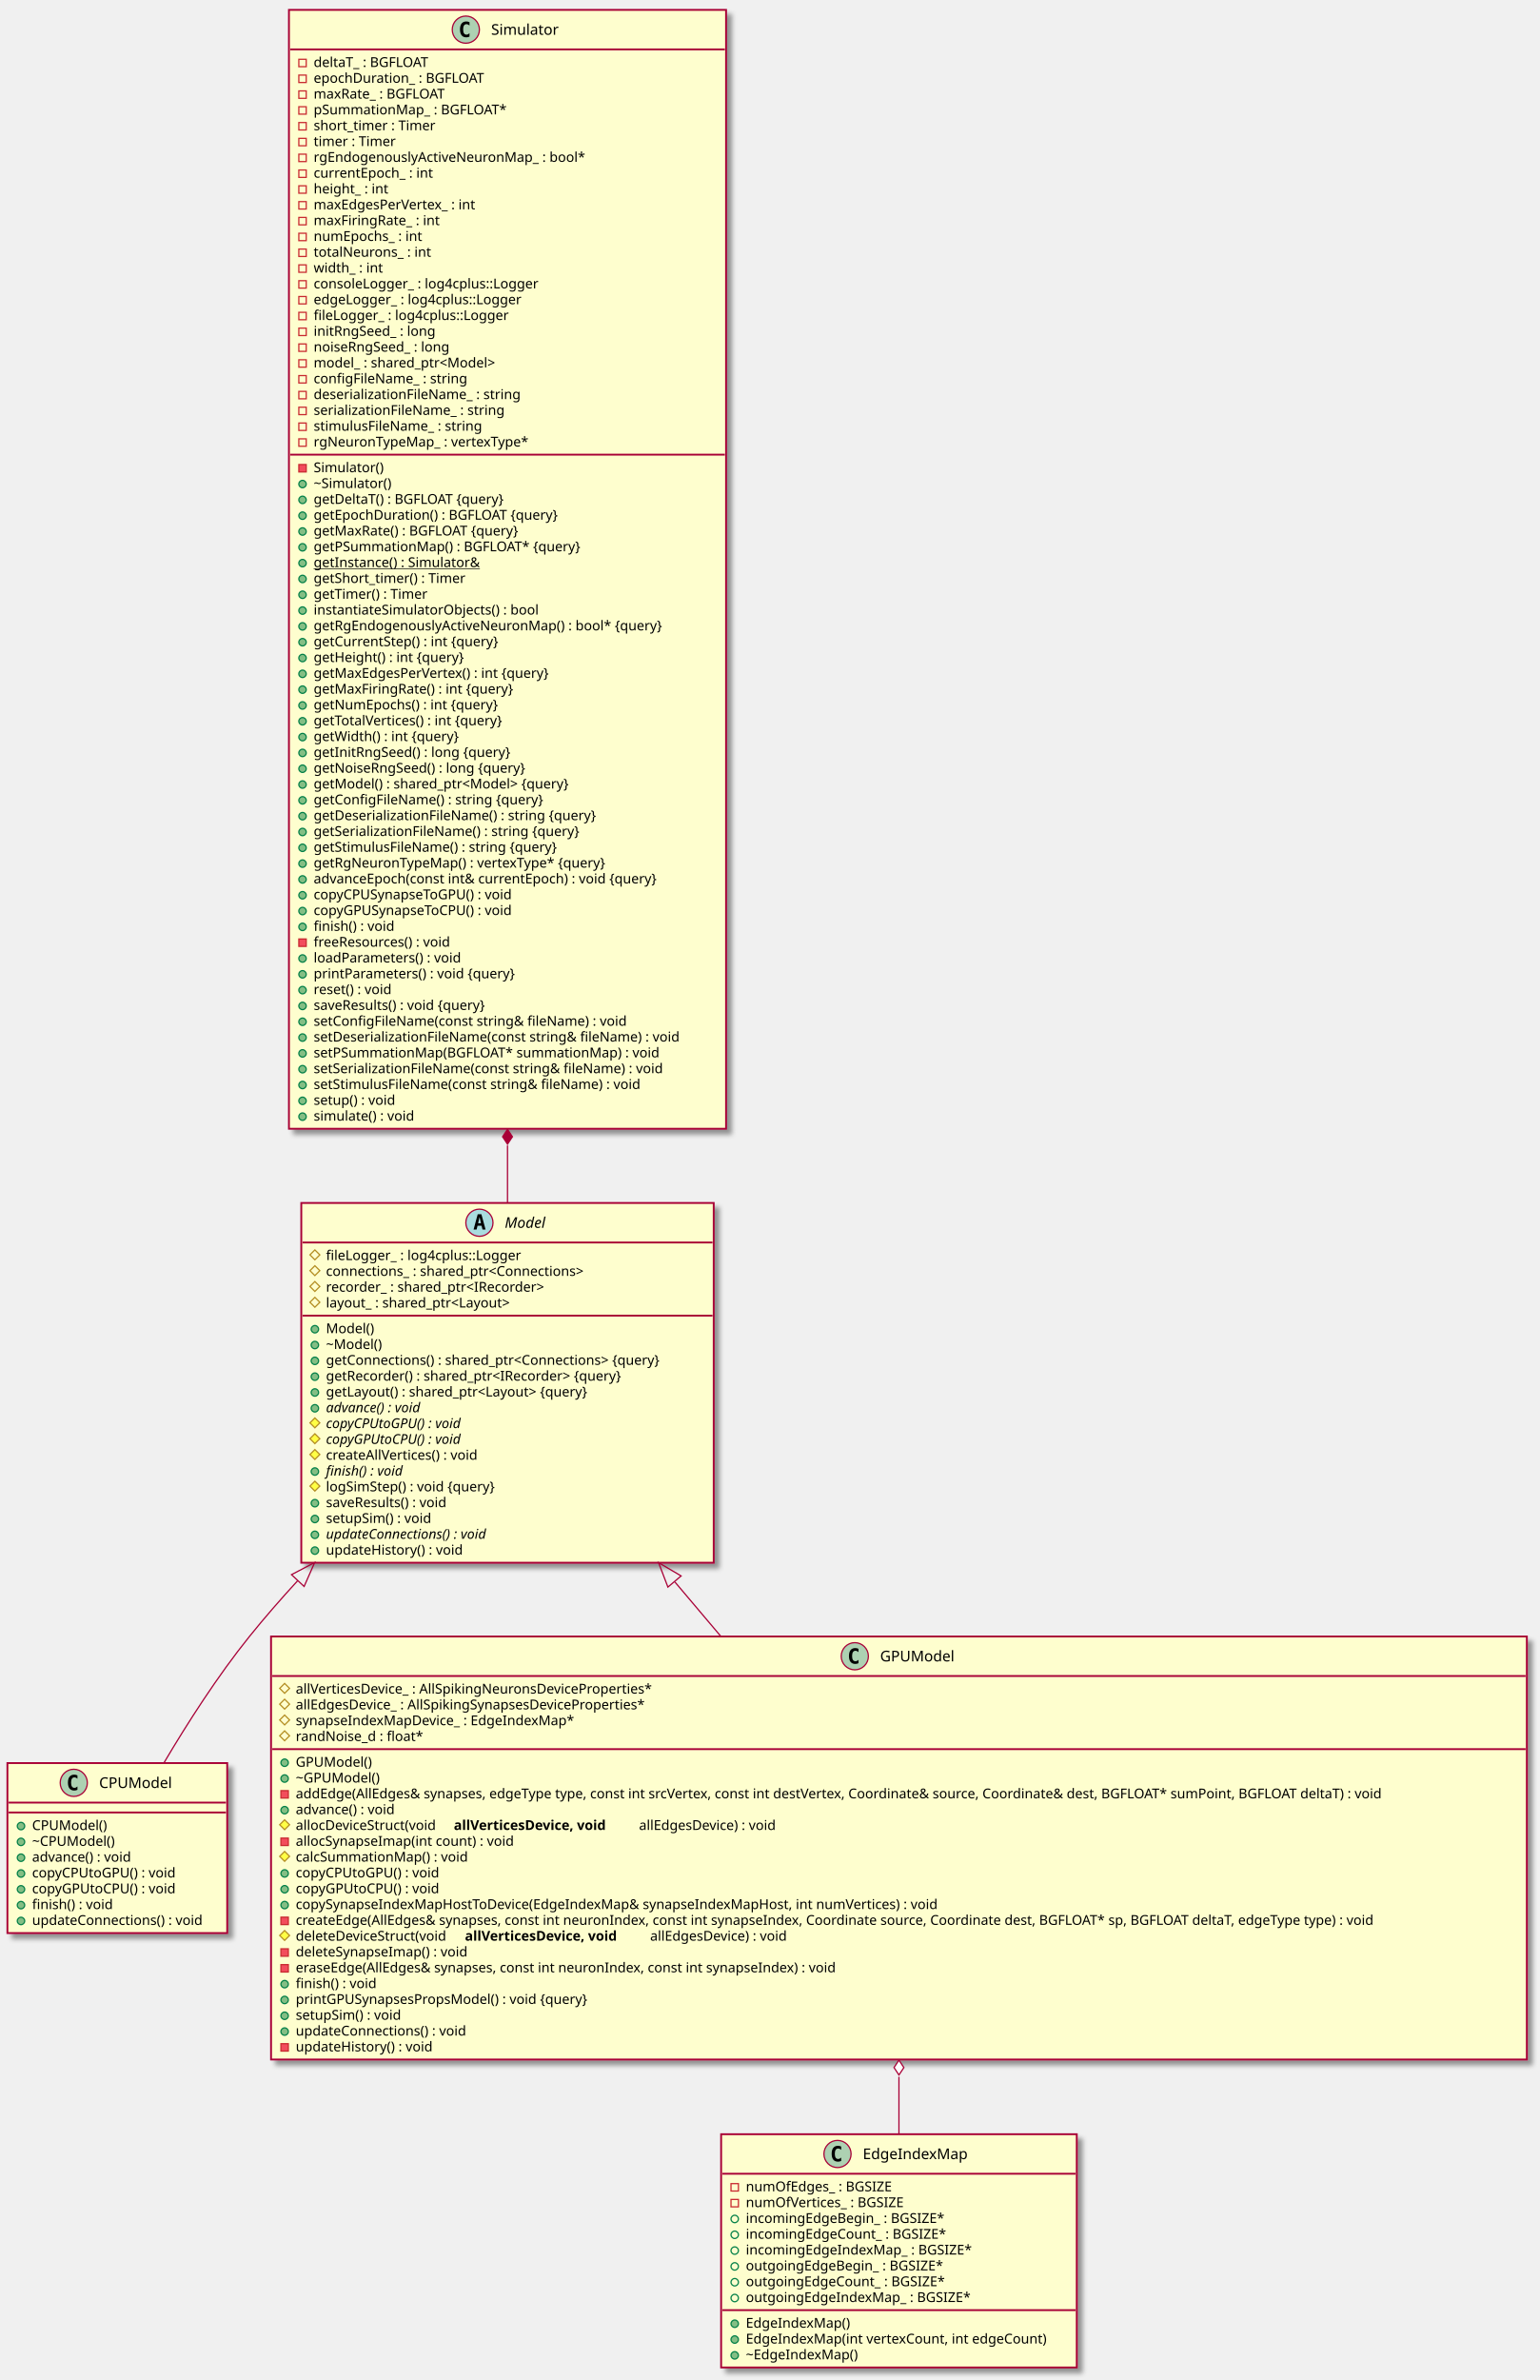
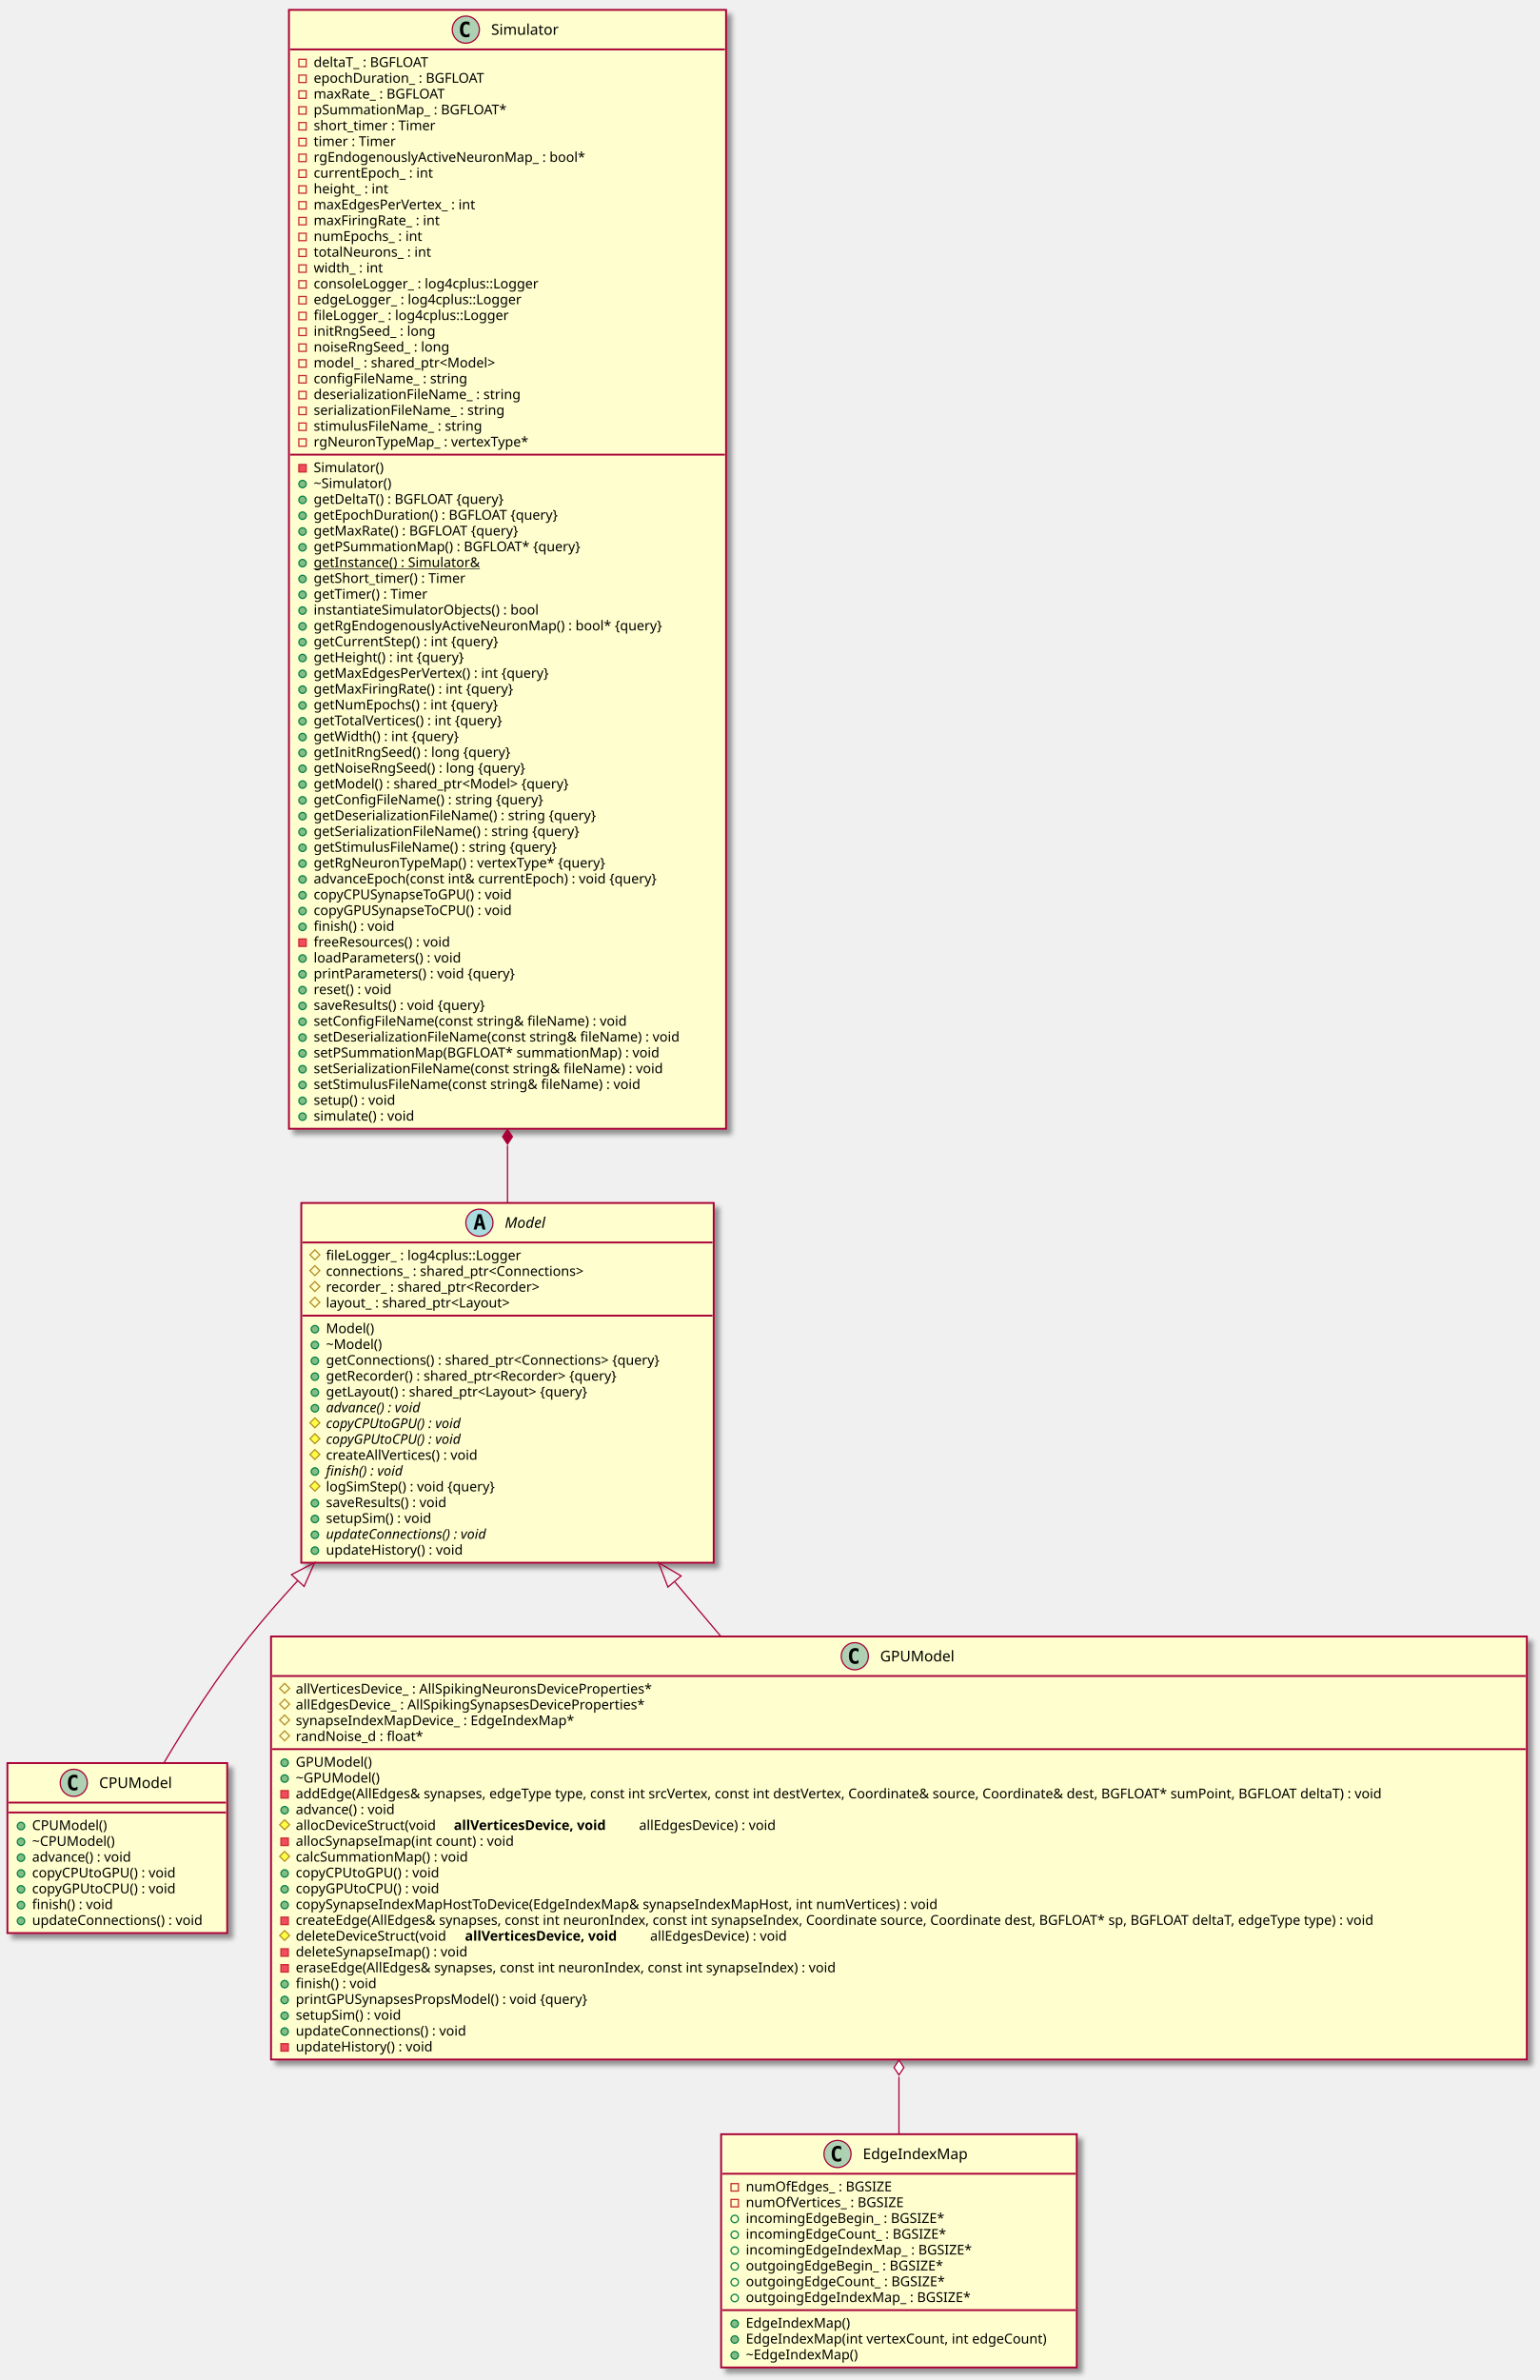
<svg xmlns="http://www.w3.org/2000/svg" contentScriptType="application/ecmascript" contentStyleType="text/css" height="1927px" preserveAspectRatio="none" style="width:1247px;height:1927px;" version="1.1" viewBox="0 0 1247 1927" width="1247px" zoomAndPan="magnify">
  <defs>
-     <filter height="300%" id="fid9ec088dzsh" width="300%" x="-1" y="-1">
+     <filter height="300%" id="f1pfyivcn1y6mh" width="300%" x="-1" y="-1">
      <feGaussianBlur result="blurOut" stdDeviation="2.0" />
      <feColorMatrix in="blurOut" result="blurOut2" type="matrix" values="0 0 0 0 0 0 0 0 0 0 0 0 0 0 0 0 0 0 .4 0" />
      <feOffset dx="4.0" dy="4.0" in="blurOut2" result="blurOut3" />
      <feBlend in="SourceGraphic" in2="blurOut3" mode="normal" />
    </filter>
  </defs>
  <g>
-     <rect fill="#FEFECE" filter="url(#fid9ec088dzsh)" height="137.633" id="CPUModel" style="stroke: #A80036; stroke-width: 1.5;" width="178" x="6" y="1427.5" />
+     <rect fill="#FEFECE" filter="url(#f1pfyivcn1y6mh)" height="137.633" id="CPUModel" style="stroke: #A80036; stroke-width: 1.5;" width="178" x="6" y="1427.5" />
    <ellipse cx="59.75" cy="1443.5" fill="#ADD1B2" rx="11" ry="11" style="stroke: #A80036; stroke-width: 1.0;" />
    <path d="M62.719,1449.141 Q62.141,1449.438 61.5,1449.578 Q60.859,1449.734 60.156,1449.734 Q57.656,1449.734 56.328,1448.094 Q55.016,1446.438 55.016,1443.312 Q55.016,1440.188 56.328,1438.531 Q57.656,1436.875 60.156,1436.875 Q60.859,1436.875 61.5,1437.031 Q62.156,1437.188 62.719,1437.484 L62.719,1440.203 Q62.094,1439.625 61.5,1439.359 Q60.906,1439.078 60.281,1439.078 Q58.938,1439.078 58.25,1440.156 Q57.562,1441.219 57.562,1443.312 Q57.562,1445.406 58.25,1446.484 Q58.938,1447.547 60.281,1447.547 Q60.906,1447.547 61.5,1447.281 Q62.094,1447 62.719,1446.422 L62.719,1449.141 Z " />
    <text fill="#000000" font-family="sans-serif" font-size="12" lengthAdjust="spacingAndGlyphs" textLength="62" x="80.25" y="1447.654">CPUModel</text>
    <line style="stroke: #A80036; stroke-width: 1.5;" x1="7" x2="183" y1="1459.5" y2="1459.5" />
    <line style="stroke: #A80036; stroke-width: 1.5;" x1="7" x2="183" y1="1467.5" y2="1467.5" />
    <ellipse cx="17" cy="1478.5" fill="#84BE84" rx="3" ry="3" style="stroke: #038048; stroke-width: 1.0;" />
    <text fill="#000000" font-family="sans-serif" font-size="11" lengthAdjust="spacingAndGlyphs" textLength="64" x="26" y="1481.71">CPUModel()</text>
    <ellipse cx="17" cy="1491.305" fill="#84BE84" rx="3" ry="3" style="stroke: #038048; stroke-width: 1.0;" />
    <text fill="#000000" font-family="sans-serif" font-size="11" lengthAdjust="spacingAndGlyphs" textLength="73" x="26" y="1494.515">~CPUModel()</text>
    <ellipse cx="17" cy="1504.109" fill="#84BE84" rx="3" ry="3" style="stroke: #038048; stroke-width: 1.0;" />
    <text fill="#000000" font-family="sans-serif" font-size="11" lengthAdjust="spacingAndGlyphs" textLength="90" x="26" y="1507.32">advance() : void</text>
    <ellipse cx="17" cy="1516.914" fill="#84BE84" rx="3" ry="3" style="stroke: #038048; stroke-width: 1.0;" />
    <text fill="#000000" font-family="sans-serif" font-size="11" lengthAdjust="spacingAndGlyphs" textLength="127" x="26" y="1520.124">copyCPUtoGPU() : void</text>
    <ellipse cx="17" cy="1529.719" fill="#84BE84" rx="3" ry="3" style="stroke: #038048; stroke-width: 1.0;" />
    <text fill="#000000" font-family="sans-serif" font-size="11" lengthAdjust="spacingAndGlyphs" textLength="127" x="26" y="1532.929">copyGPUtoCPU() : void</text>
    <ellipse cx="17" cy="1542.523" fill="#84BE84" rx="3" ry="3" style="stroke: #038048; stroke-width: 1.0;" />
    <text fill="#000000" font-family="sans-serif" font-size="11" lengthAdjust="spacingAndGlyphs" textLength="74" x="26" y="1545.734">finish() : void</text>
    <ellipse cx="17" cy="1555.328" fill="#84BE84" rx="3" ry="3" style="stroke: #038048; stroke-width: 1.0;" />
    <text fill="#000000" font-family="sans-serif" font-size="11" lengthAdjust="spacingAndGlyphs" textLength="152" x="26" y="1558.539">updateConnections() : void</text>
-     <rect fill="#FEFECE" filter="url(#fid9ec088dzsh)" height="342.508" id="GPUModel" style="stroke: #A80036; stroke-width: 1.5;" width="1017" x="219.5" y="1325" />
+     <rect fill="#FEFECE" filter="url(#f1pfyivcn1y6mh)" height="342.508" id="GPUModel" style="stroke: #A80036; stroke-width: 1.5;" width="1017" x="219.5" y="1325" />
    <ellipse cx="692.25" cy="1341" fill="#ADD1B2" rx="11" ry="11" style="stroke: #A80036; stroke-width: 1.0;" />
    <path d="M695.219,1346.641 Q694.641,1346.938 694,1347.078 Q693.359,1347.234 692.656,1347.234 Q690.156,1347.234 688.828,1345.594 Q687.516,1343.938 687.516,1340.812 Q687.516,1337.688 688.828,1336.031 Q690.156,1334.375 692.656,1334.375 Q693.359,1334.375 694,1334.531 Q694.656,1334.688 695.219,1334.984 L695.219,1337.703 Q694.594,1337.125 694,1336.859 Q693.406,1336.578 692.781,1336.578 Q691.438,1336.578 690.75,1337.656 Q690.062,1338.719 690.062,1340.812 Q690.062,1342.906 690.75,1343.984 Q691.438,1345.047 692.781,1345.047 Q693.406,1345.047 694,1344.781 Q694.594,1344.5 695.219,1343.922 L695.219,1346.641 Z " />
    <text fill="#000000" font-family="sans-serif" font-size="12" lengthAdjust="spacingAndGlyphs" textLength="63" x="712.75" y="1345.154">GPUModel</text>
    <line style="stroke: #A80036; stroke-width: 1.5;" x1="220.5" x2="1235.5" y1="1357" y2="1357" />
    <polygon fill="none" points="230.5,1363,234.5,1367,230.5,1371,226.5,1367" style="stroke: #B38D22; stroke-width: 1.0;" />
    <text fill="#000000" font-family="sans-serif" font-size="11" lengthAdjust="spacingAndGlyphs" textLength="318" x="239.5" y="1371.21">allVerticesDevice_ : AllSpikingNeuronsDeviceProperties*</text>
    <polygon fill="none" points="230.5,1375.805,234.5,1379.805,230.5,1383.805,226.5,1379.805" style="stroke: #B38D22; stroke-width: 1.0;" />
    <text fill="#000000" font-family="sans-serif" font-size="11" lengthAdjust="spacingAndGlyphs" textLength="315" x="239.5" y="1384.015">allEdgesDevice_ : AllSpikingSynapsesDeviceProperties*</text>
    <polygon fill="none" points="230.5,1388.609,234.5,1392.609,230.5,1396.609,226.5,1392.609" style="stroke: #B38D22; stroke-width: 1.0;" />
    <text fill="#000000" font-family="sans-serif" font-size="11" lengthAdjust="spacingAndGlyphs" textLength="243" x="239.5" y="1396.82">synapseIndexMapDevice_ : EdgeIndexMap*</text>
    <polygon fill="none" points="230.5,1401.414,234.5,1405.414,230.5,1409.414,226.5,1405.414" style="stroke: #B38D22; stroke-width: 1.0;" />
    <text fill="#000000" font-family="sans-serif" font-size="11" lengthAdjust="spacingAndGlyphs" textLength="114" x="239.5" y="1409.624">randNoise_d : float*</text>
    <line style="stroke: #A80036; stroke-width: 1.5;" x1="220.5" x2="1235.5" y1="1416.219" y2="1416.219" />
    <ellipse cx="230.5" cy="1427.219" fill="#84BE84" rx="3" ry="3" style="stroke: #038048; stroke-width: 1.0;" />
    <text fill="#000000" font-family="sans-serif" font-size="11" lengthAdjust="spacingAndGlyphs" textLength="65" x="239.5" y="1430.429">GPUModel()</text>
    <ellipse cx="230.5" cy="1440.023" fill="#84BE84" rx="3" ry="3" style="stroke: #038048; stroke-width: 1.0;" />
    <text fill="#000000" font-family="sans-serif" font-size="11" lengthAdjust="spacingAndGlyphs" textLength="74" x="239.5" y="1443.234">~GPUModel()</text>
    <rect fill="#F24D5C" height="6" style="stroke: #C82930; stroke-width: 1.0;" width="6" x="227.5" y="1449.828" />
    <text fill="#000000" font-family="sans-serif" font-size="11" lengthAdjust="spacingAndGlyphs" textLength="991" x="239.5" y="1456.039">addEdge(AllEdges&amp; synapses, edgeType type, const int srcVertex, const int destVertex, Coordinate&amp; source, Coordinate&amp; dest, BGFLOAT* sumPoint, BGFLOAT deltaT) : void</text>
    <ellipse cx="230.5" cy="1465.633" fill="#84BE84" rx="3" ry="3" style="stroke: #038048; stroke-width: 1.0;" />
    <text fill="#000000" font-family="sans-serif" font-size="11" lengthAdjust="spacingAndGlyphs" textLength="90" x="239.5" y="1468.843">advance() : void</text>
    <polygon fill="#FFFF44" points="230.5,1473.438,234.5,1477.438,230.5,1481.438,226.5,1477.438" style="stroke: #B38D22; stroke-width: 1.0;" />
    <text fill="#000000" font-family="sans-serif" font-size="11" lengthAdjust="spacingAndGlyphs" textLength="124" x="239.5" y="1481.648">allocDeviceStruct(void</text>
    <text fill="#000000" font-family="sans-serif" font-size="11" font-weight="bold" lengthAdjust="spacingAndGlyphs" textLength="146" x="367.5" y="1481.648">allVerticesDevice, void</text>
    <text fill="#000000" font-family="sans-serif" font-size="11" lengthAdjust="spacingAndGlyphs" textLength="124" x="517.5" y="1481.648">allEdgesDevice) : void</text>
    <rect fill="#F24D5C" height="6" style="stroke: #C82930; stroke-width: 1.0;" width="6" x="227.5" y="1488.242" />
    <text fill="#000000" font-family="sans-serif" font-size="11" lengthAdjust="spacingAndGlyphs" textLength="195" x="239.5" y="1494.453">allocSynapseImap(int count) : void</text>
    <polygon fill="#FFFF44" points="230.5,1499.047,234.5,1503.047,230.5,1507.047,226.5,1503.047" style="stroke: #B38D22; stroke-width: 1.0;" />
    <text fill="#000000" font-family="sans-serif" font-size="11" lengthAdjust="spacingAndGlyphs" textLength="153" x="239.5" y="1507.257">calcSummationMap() : void</text>
    <ellipse cx="230.5" cy="1516.852" fill="#84BE84" rx="3" ry="3" style="stroke: #038048; stroke-width: 1.0;" />
    <text fill="#000000" font-family="sans-serif" font-size="11" lengthAdjust="spacingAndGlyphs" textLength="127" x="239.5" y="1520.062">copyCPUtoGPU() : void</text>
    <ellipse cx="230.5" cy="1529.656" fill="#84BE84" rx="3" ry="3" style="stroke: #038048; stroke-width: 1.0;" />
    <text fill="#000000" font-family="sans-serif" font-size="11" lengthAdjust="spacingAndGlyphs" textLength="127" x="239.5" y="1532.867">copyGPUtoCPU() : void</text>
    <ellipse cx="230.5" cy="1542.461" fill="#84BE84" rx="3" ry="3" style="stroke: #038048; stroke-width: 1.0;" />
    <text fill="#000000" font-family="sans-serif" font-size="11" lengthAdjust="spacingAndGlyphs" textLength="567" x="239.5" y="1545.671">copySynapseIndexMapHostToDevice(EdgeIndexMap&amp; synapseIndexMapHost, int numVertices) : void</text>
    <rect fill="#F24D5C" height="6" style="stroke: #C82930; stroke-width: 1.0;" width="6" x="227.5" y="1552.266" />
    <text fill="#000000" font-family="sans-serif" font-size="11" lengthAdjust="spacingAndGlyphs" textLength="980" x="239.5" y="1558.476">createEdge(AllEdges&amp; synapses, const int neuronIndex, const int synapseIndex, Coordinate source, Coordinate dest, BGFLOAT* sp, BGFLOAT deltaT, edgeType type) : void</text>
    <polygon fill="#FFFF44" points="230.5,1563.07,234.5,1567.07,230.5,1571.07,226.5,1567.07" style="stroke: #B38D22; stroke-width: 1.0;" />
    <text fill="#000000" font-family="sans-serif" font-size="11" lengthAdjust="spacingAndGlyphs" textLength="133" x="239.5" y="1571.281">deleteDeviceStruct(void</text>
    <text fill="#000000" font-family="sans-serif" font-size="11" font-weight="bold" lengthAdjust="spacingAndGlyphs" textLength="146" x="376.5" y="1571.281">allVerticesDevice, void</text>
    <text fill="#000000" font-family="sans-serif" font-size="11" lengthAdjust="spacingAndGlyphs" textLength="124" x="526.5" y="1571.281">allEdgesDevice) : void</text>
    <rect fill="#F24D5C" height="6" style="stroke: #C82930; stroke-width: 1.0;" width="6" x="227.5" y="1577.875" />
    <text fill="#000000" font-family="sans-serif" font-size="11" lengthAdjust="spacingAndGlyphs" textLength="155" x="239.5" y="1584.085">deleteSynapseImap() : void</text>
    <rect fill="#F24D5C" height="6" style="stroke: #C82930; stroke-width: 1.0;" width="6" x="227.5" y="1590.68" />
    <text fill="#000000" font-family="sans-serif" font-size="11" lengthAdjust="spacingAndGlyphs" textLength="491" x="239.5" y="1596.89">eraseEdge(AllEdges&amp; synapses, const int neuronIndex, const int synapseIndex) : void</text>
    <ellipse cx="230.5" cy="1606.484" fill="#84BE84" rx="3" ry="3" style="stroke: #038048; stroke-width: 1.0;" />
    <text fill="#000000" font-family="sans-serif" font-size="11" lengthAdjust="spacingAndGlyphs" textLength="74" x="239.5" y="1609.695">finish() : void</text>
    <ellipse cx="230.5" cy="1619.289" fill="#84BE84" rx="3" ry="3" style="stroke: #038048; stroke-width: 1.0;" />
    <text fill="#000000" font-family="sans-serif" font-size="11" lengthAdjust="spacingAndGlyphs" textLength="265" x="239.5" y="1622.499">printGPUSynapsesPropsModel() : void {query}</text>
    <ellipse cx="230.5" cy="1632.094" fill="#84BE84" rx="3" ry="3" style="stroke: #038048; stroke-width: 1.0;" />
    <text fill="#000000" font-family="sans-serif" font-size="11" lengthAdjust="spacingAndGlyphs" textLength="97" x="239.5" y="1635.304">setupSim() : void</text>
    <ellipse cx="230.5" cy="1644.898" fill="#84BE84" rx="3" ry="3" style="stroke: #038048; stroke-width: 1.0;" />
    <text fill="#000000" font-family="sans-serif" font-size="11" lengthAdjust="spacingAndGlyphs" textLength="152" x="239.5" y="1648.109">updateConnections() : void</text>
    <rect fill="#F24D5C" height="6" style="stroke: #C82930; stroke-width: 1.0;" width="6" x="227.5" y="1654.703" />
    <text fill="#000000" font-family="sans-serif" font-size="11" lengthAdjust="spacingAndGlyphs" textLength="122" x="239.5" y="1660.914">updateHistory() : void</text>
-     <rect fill="#FEFECE" filter="url(#fid9ec088dzsh)" height="291.289" id="Model" style="stroke: #A80036; stroke-width: 1.5;" width="334" x="244" y="974" />
+     <rect fill="#FEFECE" filter="url(#f1pfyivcn1y6mh)" height="291.289" id="Model" style="stroke: #A80036; stroke-width: 1.5;" width="334" x="244" y="974" />
    <ellipse cx="388.25" cy="990" fill="#A9DCDF" rx="11" ry="11" style="stroke: #A80036; stroke-width: 1.0;" />
    <path d="M388.359,985.344 L387.203,990.422 L389.531,990.422 L388.359,985.344 Z M386.875,983.109 L389.859,983.109 L393.219,995.5 L390.766,995.5 L390,992.438 L386.719,992.438 L385.969,995.5 L383.531,995.5 L386.875,983.109 Z " />
    <text fill="#000000" font-family="sans-serif" font-size="12" font-style="italic" lengthAdjust="spacingAndGlyphs" textLength="37" x="408.75" y="994.154">Model</text>
    <line style="stroke: #A80036; stroke-width: 1.5;" x1="245" x2="577" y1="1006" y2="1006" />
    <polygon fill="none" points="255,1012,259,1016,255,1020,251,1016" style="stroke: #B38D22; stroke-width: 1.0;" />
    <text fill="#000000" font-family="sans-serif" font-size="11" lengthAdjust="spacingAndGlyphs" textLength="175" x="264" y="1020.21">fileLogger_ : log4cplus::Logger</text>
    <polygon fill="none" points="255,1024.805,259,1028.805,255,1032.805,251,1028.805" style="stroke: #B38D22; stroke-width: 1.0;" />
    <text fill="#000000" font-family="sans-serif" font-size="11" lengthAdjust="spacingAndGlyphs" textLength="236" x="264" y="1033.015">connections_ : shared_ptr&lt;Connections&gt;</text>
    <polygon fill="none" points="255,1037.609,259,1041.609,255,1045.609,251,1041.609" style="stroke: #B38D22; stroke-width: 1.0;" />
-     <text fill="#000000" font-family="sans-serif" font-size="11" lengthAdjust="spacingAndGlyphs" textLength="201" x="264" y="1045.82">recorder_ : shared_ptr&lt;IRecorder&gt;</text>
+     <text fill="#000000" font-family="sans-serif" font-size="11" lengthAdjust="spacingAndGlyphs" textLength="198" x="264" y="1045.82">recorder_ : shared_ptr&lt;Recorder&gt;</text>
    <polygon fill="none" points="255,1050.414,259,1054.414,255,1058.414,251,1054.414" style="stroke: #B38D22; stroke-width: 1.0;" />
    <text fill="#000000" font-family="sans-serif" font-size="11" lengthAdjust="spacingAndGlyphs" textLength="169" x="264" y="1058.624">layout_ : shared_ptr&lt;Layout&gt;</text>
    <line style="stroke: #A80036; stroke-width: 1.5;" x1="245" x2="577" y1="1065.219" y2="1065.219" />
    <ellipse cx="255" cy="1076.219" fill="#84BE84" rx="3" ry="3" style="stroke: #038048; stroke-width: 1.0;" />
    <text fill="#000000" font-family="sans-serif" font-size="11" lengthAdjust="spacingAndGlyphs" textLength="41" x="264" y="1079.429">Model()</text>
    <ellipse cx="255" cy="1089.023" fill="#84BE84" rx="3" ry="3" style="stroke: #038048; stroke-width: 1.0;" />
    <text fill="#000000" font-family="sans-serif" font-size="11" lengthAdjust="spacingAndGlyphs" textLength="50" x="264" y="1092.234">~Model()</text>
    <ellipse cx="255" cy="1101.828" fill="#84BE84" rx="3" ry="3" style="stroke: #038048; stroke-width: 1.0;" />
    <text fill="#000000" font-family="sans-serif" font-size="11" lengthAdjust="spacingAndGlyphs" textLength="308" x="264" y="1105.039">getConnections() : shared_ptr&lt;Connections&gt; {query}</text>
    <ellipse cx="255" cy="1114.633" fill="#84BE84" rx="3" ry="3" style="stroke: #038048; stroke-width: 1.0;" />
-     <text fill="#000000" font-family="sans-serif" font-size="11" lengthAdjust="spacingAndGlyphs" textLength="273" x="264" y="1117.843">getRecorder() : shared_ptr&lt;IRecorder&gt; {query}</text>
+     <text fill="#000000" font-family="sans-serif" font-size="11" lengthAdjust="spacingAndGlyphs" textLength="270" x="264" y="1117.843">getRecorder() : shared_ptr&lt;Recorder&gt; {query}</text>
    <ellipse cx="255" cy="1127.438" fill="#84BE84" rx="3" ry="3" style="stroke: #038048; stroke-width: 1.0;" />
    <text fill="#000000" font-family="sans-serif" font-size="11" lengthAdjust="spacingAndGlyphs" textLength="242" x="264" y="1130.648">getLayout() : shared_ptr&lt;Layout&gt; {query}</text>
    <ellipse cx="255" cy="1140.242" fill="#84BE84" rx="3" ry="3" style="stroke: #038048; stroke-width: 1.0;" />
    <text fill="#000000" font-family="sans-serif" font-size="11" font-style="italic" lengthAdjust="spacingAndGlyphs" textLength="92" x="264" y="1143.453">advance() : void</text>
    <polygon fill="#FFFF44" points="255,1148.047,259,1152.047,255,1156.047,251,1152.047" style="stroke: #B38D22; stroke-width: 1.0;" />
    <text fill="#000000" font-family="sans-serif" font-size="11" font-style="italic" lengthAdjust="spacingAndGlyphs" textLength="129" x="264" y="1156.257">copyCPUtoGPU() : void</text>
    <polygon fill="#FFFF44" points="255,1160.852,259,1164.852,255,1168.852,251,1164.852" style="stroke: #B38D22; stroke-width: 1.0;" />
    <text fill="#000000" font-family="sans-serif" font-size="11" font-style="italic" lengthAdjust="spacingAndGlyphs" textLength="129" x="264" y="1169.062">copyGPUtoCPU() : void</text>
    <polygon fill="#FFFF44" points="255,1173.656,259,1177.656,255,1181.656,251,1177.656" style="stroke: #B38D22; stroke-width: 1.0;" />
    <text fill="#000000" font-family="sans-serif" font-size="11" lengthAdjust="spacingAndGlyphs" textLength="138" x="264" y="1181.867">createAllVertices() : void</text>
    <ellipse cx="255" cy="1191.461" fill="#84BE84" rx="3" ry="3" style="stroke: #038048; stroke-width: 1.0;" />
    <text fill="#000000" font-family="sans-serif" font-size="11" font-style="italic" lengthAdjust="spacingAndGlyphs" textLength="74" x="264" y="1194.671">finish() : void</text>
    <polygon fill="#FFFF44" points="255,1199.266,259,1203.266,255,1207.266,251,1203.266" style="stroke: #B38D22; stroke-width: 1.0;" />
    <text fill="#000000" font-family="sans-serif" font-size="11" lengthAdjust="spacingAndGlyphs" textLength="158" x="264" y="1207.476">logSimStep() : void {query}</text>
    <ellipse cx="255" cy="1217.07" fill="#84BE84" rx="3" ry="3" style="stroke: #038048; stroke-width: 1.0;" />
    <text fill="#000000" font-family="sans-serif" font-size="11" lengthAdjust="spacingAndGlyphs" textLength="112" x="264" y="1220.281">saveResults() : void</text>
    <ellipse cx="255" cy="1229.875" fill="#84BE84" rx="3" ry="3" style="stroke: #038048; stroke-width: 1.0;" />
    <text fill="#000000" font-family="sans-serif" font-size="11" lengthAdjust="spacingAndGlyphs" textLength="97" x="264" y="1233.085">setupSim() : void</text>
    <ellipse cx="255" cy="1242.68" fill="#84BE84" rx="3" ry="3" style="stroke: #038048; stroke-width: 1.0;" />
    <text fill="#000000" font-family="sans-serif" font-size="11" font-style="italic" lengthAdjust="spacingAndGlyphs" textLength="152" x="264" y="1245.89">updateConnections() : void</text>
    <ellipse cx="255" cy="1255.484" fill="#84BE84" rx="3" ry="3" style="stroke: #038048; stroke-width: 1.0;" />
    <text fill="#000000" font-family="sans-serif" font-size="11" lengthAdjust="spacingAndGlyphs" textLength="122" x="264" y="1258.695">updateHistory() : void</text>
-     <rect fill="#FEFECE" filter="url(#fid9ec088dzsh)" height="905.914" id="Simulator" style="stroke: #A80036; stroke-width: 1.5;" width="354" x="234" y="8" />
+     <rect fill="#FEFECE" filter="url(#f1pfyivcn1y6mh)" height="905.914" id="Simulator" style="stroke: #A80036; stroke-width: 1.5;" width="354" x="234" y="8" />
    <ellipse cx="377.25" cy="24" fill="#ADD1B2" rx="11" ry="11" style="stroke: #A80036; stroke-width: 1.0;" />
    <path d="M380.219,29.641 Q379.641,29.938 379,30.078 Q378.359,30.234 377.656,30.234 Q375.156,30.234 373.828,28.594 Q372.516,26.938 372.516,23.812 Q372.516,20.688 373.828,19.031 Q375.156,17.375 377.656,17.375 Q378.359,17.375 379,17.531 Q379.656,17.688 380.219,17.984 L380.219,20.703 Q379.594,20.125 379,19.859 Q378.406,19.578 377.781,19.578 Q376.438,19.578 375.75,20.656 Q375.062,21.719 375.062,23.812 Q375.062,25.906 375.75,26.984 Q376.438,28.047 377.781,28.047 Q378.406,28.047 379,27.781 Q379.594,27.5 380.219,26.922 L380.219,29.641 Z " />
    <text fill="#000000" font-family="sans-serif" font-size="12" lengthAdjust="spacingAndGlyphs" textLength="59" x="397.75" y="28.154">Simulator</text>
    <line style="stroke: #A80036; stroke-width: 1.5;" x1="235" x2="587" y1="40" y2="40" />
    <rect fill="none" height="6" style="stroke: #C82930; stroke-width: 1.0;" width="6" x="242" y="48" />
    <text fill="#000000" font-family="sans-serif" font-size="11" lengthAdjust="spacingAndGlyphs" textLength="105" x="254" y="54.21">deltaT_ : BGFLOAT</text>
    <rect fill="none" height="6" style="stroke: #C82930; stroke-width: 1.0;" width="6" x="242" y="60.805" />
    <text fill="#000000" font-family="sans-serif" font-size="11" lengthAdjust="spacingAndGlyphs" textLength="152" x="254" y="67.015">epochDuration_ : BGFLOAT</text>
    <rect fill="none" height="6" style="stroke: #C82930; stroke-width: 1.0;" width="6" x="242" y="73.609" />
    <text fill="#000000" font-family="sans-serif" font-size="11" lengthAdjust="spacingAndGlyphs" textLength="119" x="254" y="79.82">maxRate_ : BGFLOAT</text>
    <rect fill="none" height="6" style="stroke: #C82930; stroke-width: 1.0;" width="6" x="242" y="86.414" />
    <text fill="#000000" font-family="sans-serif" font-size="11" lengthAdjust="spacingAndGlyphs" textLength="171" x="254" y="92.624">pSummationMap_ : BGFLOAT*</text>
    <rect fill="none" height="6" style="stroke: #C82930; stroke-width: 1.0;" width="6" x="242" y="99.219" />
    <text fill="#000000" font-family="sans-serif" font-size="11" lengthAdjust="spacingAndGlyphs" textLength="111" x="254" y="105.429">short_timer : Timer</text>
    <rect fill="none" height="6" style="stroke: #C82930; stroke-width: 1.0;" width="6" x="242" y="112.023" />
    <text fill="#000000" font-family="sans-serif" font-size="11" lengthAdjust="spacingAndGlyphs" textLength="75" x="254" y="118.234">timer : Timer</text>
    <rect fill="none" height="6" style="stroke: #C82930; stroke-width: 1.0;" width="6" x="242" y="124.828" />
    <text fill="#000000" font-family="sans-serif" font-size="11" lengthAdjust="spacingAndGlyphs" textLength="236" x="254" y="131.039">rgEndogenouslyActiveNeuronMap_ : bool*</text>
    <rect fill="none" height="6" style="stroke: #C82930; stroke-width: 1.0;" width="6" x="242" y="137.633" />
    <text fill="#000000" font-family="sans-serif" font-size="11" lengthAdjust="spacingAndGlyphs" textLength="107" x="254" y="143.843">currentEpoch_ : int</text>
    <rect fill="none" height="6" style="stroke: #C82930; stroke-width: 1.0;" width="6" x="242" y="150.438" />
    <text fill="#000000" font-family="sans-serif" font-size="11" lengthAdjust="spacingAndGlyphs" textLength="67" x="254" y="156.648">height_ : int</text>
    <rect fill="none" height="6" style="stroke: #C82930; stroke-width: 1.0;" width="6" x="242" y="163.242" />
    <text fill="#000000" font-family="sans-serif" font-size="11" lengthAdjust="spacingAndGlyphs" textLength="146" x="254" y="169.453">maxEdgesPerVertex_ : int</text>
    <rect fill="none" height="6" style="stroke: #C82930; stroke-width: 1.0;" width="6" x="242" y="176.047" />
    <text fill="#000000" font-family="sans-serif" font-size="11" lengthAdjust="spacingAndGlyphs" textLength="112" x="254" y="182.257">maxFiringRate_ : int</text>
    <rect fill="none" height="6" style="stroke: #C82930; stroke-width: 1.0;" width="6" x="242" y="188.852" />
    <text fill="#000000" font-family="sans-serif" font-size="11" lengthAdjust="spacingAndGlyphs" textLength="98" x="254" y="195.062">numEpochs_ : int</text>
    <rect fill="none" height="6" style="stroke: #C82930; stroke-width: 1.0;" width="6" x="242" y="201.656" />
    <text fill="#000000" font-family="sans-serif" font-size="11" lengthAdjust="spacingAndGlyphs" textLength="105" x="254" y="207.867">totalNeurons_ : int</text>
    <rect fill="none" height="6" style="stroke: #C82930; stroke-width: 1.0;" width="6" x="242" y="214.461" />
    <text fill="#000000" font-family="sans-serif" font-size="11" lengthAdjust="spacingAndGlyphs" textLength="62" x="254" y="220.671">width_ : int</text>
    <rect fill="none" height="6" style="stroke: #C82930; stroke-width: 1.0;" width="6" x="242" y="227.266" />
    <text fill="#000000" font-family="sans-serif" font-size="11" lengthAdjust="spacingAndGlyphs" textLength="202" x="254" y="233.476">consoleLogger_ : log4cplus::Logger</text>
    <rect fill="none" height="6" style="stroke: #C82930; stroke-width: 1.0;" width="6" x="242" y="240.07" />
    <text fill="#000000" font-family="sans-serif" font-size="11" lengthAdjust="spacingAndGlyphs" textLength="186" x="254" y="246.281">edgeLogger_ : log4cplus::Logger</text>
    <rect fill="none" height="6" style="stroke: #C82930; stroke-width: 1.0;" width="6" x="242" y="252.875" />
    <text fill="#000000" font-family="sans-serif" font-size="11" lengthAdjust="spacingAndGlyphs" textLength="175" x="254" y="259.085">fileLogger_ : log4cplus::Logger</text>
    <rect fill="none" height="6" style="stroke: #C82930; stroke-width: 1.0;" width="6" x="242" y="265.68" />
    <text fill="#000000" font-family="sans-serif" font-size="11" lengthAdjust="spacingAndGlyphs" textLength="109" x="254" y="271.89">initRngSeed_ : long</text>
    <rect fill="none" height="6" style="stroke: #C82930; stroke-width: 1.0;" width="6" x="242" y="278.484" />
    <text fill="#000000" font-family="sans-serif" font-size="11" lengthAdjust="spacingAndGlyphs" textLength="123" x="254" y="284.695">noiseRngSeed_ : long</text>
    <rect fill="none" height="6" style="stroke: #C82930; stroke-width: 1.0;" width="6" x="242" y="291.289" />
    <text fill="#000000" font-family="sans-serif" font-size="11" lengthAdjust="spacingAndGlyphs" textLength="166" x="254" y="297.5">model_ : shared_ptr&lt;Model&gt;</text>
    <rect fill="none" height="6" style="stroke: #C82930; stroke-width: 1.0;" width="6" x="242" y="304.094" />
    <text fill="#000000" font-family="sans-serif" font-size="11" lengthAdjust="spacingAndGlyphs" textLength="137" x="254" y="310.304">configFileName_ : string</text>
    <rect fill="none" height="6" style="stroke: #C82930; stroke-width: 1.0;" width="6" x="242" y="316.898" />
    <text fill="#000000" font-family="sans-serif" font-size="11" lengthAdjust="spacingAndGlyphs" textLength="185" x="254" y="323.109">deserializationFileName_ : string</text>
    <rect fill="none" height="6" style="stroke: #C82930; stroke-width: 1.0;" width="6" x="242" y="329.703" />
    <text fill="#000000" font-family="sans-serif" font-size="11" lengthAdjust="spacingAndGlyphs" textLength="171" x="254" y="335.914">serializationFileName_ : string</text>
    <rect fill="none" height="6" style="stroke: #C82930; stroke-width: 1.0;" width="6" x="242" y="342.508" />
    <text fill="#000000" font-family="sans-serif" font-size="11" lengthAdjust="spacingAndGlyphs" textLength="152" x="254" y="348.718">stimulusFileName_ : string</text>
    <rect fill="none" height="6" style="stroke: #C82930; stroke-width: 1.0;" width="6" x="242" y="355.312" />
    <text fill="#000000" font-family="sans-serif" font-size="11" lengthAdjust="spacingAndGlyphs" textLength="189" x="254" y="361.523">rgNeuronTypeMap_ : vertexType*</text>
    <line style="stroke: #A80036; stroke-width: 1.5;" x1="235" x2="587" y1="368.117" y2="368.117" />
    <rect fill="#F24D5C" height="6" style="stroke: #C82930; stroke-width: 1.0;" width="6" x="242" y="376.117" />
    <text fill="#000000" font-family="sans-serif" font-size="11" lengthAdjust="spacingAndGlyphs" textLength="63" x="254" y="382.328">Simulator()</text>
    <ellipse cx="245" cy="391.922" fill="#84BE84" rx="3" ry="3" style="stroke: #038048; stroke-width: 1.0;" />
    <text fill="#000000" font-family="sans-serif" font-size="11" lengthAdjust="spacingAndGlyphs" textLength="72" x="254" y="395.132">~Simulator()</text>
    <ellipse cx="245" cy="404.727" fill="#84BE84" rx="3" ry="3" style="stroke: #038048; stroke-width: 1.0;" />
    <text fill="#000000" font-family="sans-serif" font-size="11" lengthAdjust="spacingAndGlyphs" textLength="176" x="254" y="407.937">getDeltaT() : BGFLOAT {query}</text>
    <ellipse cx="245" cy="417.531" fill="#84BE84" rx="3" ry="3" style="stroke: #038048; stroke-width: 1.0;" />
    <text fill="#000000" font-family="sans-serif" font-size="11" lengthAdjust="spacingAndGlyphs" textLength="222" x="254" y="420.742">getEpochDuration() : BGFLOAT {query}</text>
    <ellipse cx="245" cy="430.336" fill="#84BE84" rx="3" ry="3" style="stroke: #038048; stroke-width: 1.0;" />
    <text fill="#000000" font-family="sans-serif" font-size="11" lengthAdjust="spacingAndGlyphs" textLength="187" x="254" y="433.546">getMaxRate() : BGFLOAT {query}</text>
    <ellipse cx="245" cy="443.141" fill="#84BE84" rx="3" ry="3" style="stroke: #038048; stroke-width: 1.0;" />
    <text fill="#000000" font-family="sans-serif" font-size="11" lengthAdjust="spacingAndGlyphs" textLength="241" x="254" y="446.351">getPSummationMap() : BGFLOAT* {query}</text>
    <ellipse cx="245" cy="455.945" fill="#84BE84" rx="3" ry="3" style="stroke: #038048; stroke-width: 1.0;" />
    <text fill="#000000" font-family="sans-serif" font-size="11" lengthAdjust="spacingAndGlyphs" text-decoration="underline" textLength="151" x="254" y="459.156">getInstance() : Simulator&amp;</text>
    <ellipse cx="245" cy="468.75" fill="#84BE84" rx="3" ry="3" style="stroke: #038048; stroke-width: 1.0;" />
    <text fill="#000000" font-family="sans-serif" font-size="11" lengthAdjust="spacingAndGlyphs" textLength="138" x="254" y="471.96">getShort_timer() : Timer</text>
    <ellipse cx="245" cy="481.555" fill="#84BE84" rx="3" ry="3" style="stroke: #038048; stroke-width: 1.0;" />
    <text fill="#000000" font-family="sans-serif" font-size="11" lengthAdjust="spacingAndGlyphs" textLength="104" x="254" y="484.765">getTimer() : Timer</text>
    <ellipse cx="245" cy="494.359" fill="#84BE84" rx="3" ry="3" style="stroke: #038048; stroke-width: 1.0;" />
    <text fill="#000000" font-family="sans-serif" font-size="11" lengthAdjust="spacingAndGlyphs" textLength="202" x="254" y="497.57">instantiateSimulatorObjects() : bool</text>
    <ellipse cx="245" cy="507.164" fill="#84BE84" rx="3" ry="3" style="stroke: #038048; stroke-width: 1.0;" />
    <text fill="#000000" font-family="sans-serif" font-size="11" lengthAdjust="spacingAndGlyphs" textLength="308" x="254" y="510.375">getRgEndogenouslyActiveNeuronMap() : bool* {query}</text>
    <ellipse cx="245" cy="519.969" fill="#84BE84" rx="3" ry="3" style="stroke: #038048; stroke-width: 1.0;" />
    <text fill="#000000" font-family="sans-serif" font-size="11" lengthAdjust="spacingAndGlyphs" textLength="171" x="254" y="523.179">getCurrentStep() : int {query}</text>
    <ellipse cx="245" cy="532.773" fill="#84BE84" rx="3" ry="3" style="stroke: #038048; stroke-width: 1.0;" />
    <text fill="#000000" font-family="sans-serif" font-size="11" lengthAdjust="spacingAndGlyphs" textLength="138" x="254" y="535.984">getHeight() : int {query}</text>
    <ellipse cx="245" cy="545.578" fill="#84BE84" rx="3" ry="3" style="stroke: #038048; stroke-width: 1.0;" />
    <text fill="#000000" font-family="sans-serif" font-size="11" lengthAdjust="spacingAndGlyphs" textLength="214" x="254" y="548.789">getMaxEdgesPerVertex() : int {query}</text>
    <ellipse cx="245" cy="558.383" fill="#84BE84" rx="3" ry="3" style="stroke: #038048; stroke-width: 1.0;" />
    <text fill="#000000" font-family="sans-serif" font-size="11" lengthAdjust="spacingAndGlyphs" textLength="180" x="254" y="561.593">getMaxFiringRate() : int {query}</text>
    <ellipse cx="245" cy="571.188" fill="#84BE84" rx="3" ry="3" style="stroke: #038048; stroke-width: 1.0;" />
    <text fill="#000000" font-family="sans-serif" font-size="11" lengthAdjust="spacingAndGlyphs" textLength="169" x="254" y="574.398">getNumEpochs() : int {query}</text>
    <ellipse cx="245" cy="583.992" fill="#84BE84" rx="3" ry="3" style="stroke: #038048; stroke-width: 1.0;" />
    <text fill="#000000" font-family="sans-serif" font-size="11" lengthAdjust="spacingAndGlyphs" textLength="176" x="254" y="587.203">getTotalVertices() : int {query}</text>
    <ellipse cx="245" cy="596.797" fill="#84BE84" rx="3" ry="3" style="stroke: #038048; stroke-width: 1.0;" />
    <text fill="#000000" font-family="sans-serif" font-size="11" lengthAdjust="spacingAndGlyphs" textLength="132" x="254" y="600.007">getWidth() : int {query}</text>
    <ellipse cx="245" cy="609.602" fill="#84BE84" rx="3" ry="3" style="stroke: #038048; stroke-width: 1.0;" />
    <text fill="#000000" font-family="sans-serif" font-size="11" lengthAdjust="spacingAndGlyphs" textLength="179" x="254" y="612.812">getInitRngSeed() : long {query}</text>
    <ellipse cx="245" cy="622.406" fill="#84BE84" rx="3" ry="3" style="stroke: #038048; stroke-width: 1.0;" />
    <text fill="#000000" font-family="sans-serif" font-size="11" lengthAdjust="spacingAndGlyphs" textLength="194" x="254" y="625.617">getNoiseRngSeed() : long {query}</text>
    <ellipse cx="245" cy="635.211" fill="#84BE84" rx="3" ry="3" style="stroke: #038048; stroke-width: 1.0;" />
    <text fill="#000000" font-family="sans-serif" font-size="11" lengthAdjust="spacingAndGlyphs" textLength="234" x="254" y="638.421">getModel() : shared_ptr&lt;Model&gt; {query}</text>
    <ellipse cx="245" cy="648.016" fill="#84BE84" rx="3" ry="3" style="stroke: #038048; stroke-width: 1.0;" />
    <text fill="#000000" font-family="sans-serif" font-size="11" lengthAdjust="spacingAndGlyphs" textLength="209" x="254" y="651.226">getConfigFileName() : string {query}</text>
    <ellipse cx="245" cy="660.82" fill="#84BE84" rx="3" ry="3" style="stroke: #038048; stroke-width: 1.0;" />
    <text fill="#000000" font-family="sans-serif" font-size="11" lengthAdjust="spacingAndGlyphs" textLength="256" x="254" y="664.031">getDeserializationFileName() : string {query}</text>
    <ellipse cx="245" cy="673.625" fill="#84BE84" rx="3" ry="3" style="stroke: #038048; stroke-width: 1.0;" />
    <text fill="#000000" font-family="sans-serif" font-size="11" lengthAdjust="spacingAndGlyphs" textLength="242" x="254" y="676.835">getSerializationFileName() : string {query}</text>
    <ellipse cx="245" cy="686.43" fill="#84BE84" rx="3" ry="3" style="stroke: #038048; stroke-width: 1.0;" />
    <text fill="#000000" font-family="sans-serif" font-size="11" lengthAdjust="spacingAndGlyphs" textLength="223" x="254" y="689.64">getStimulusFileName() : string {query}</text>
    <ellipse cx="245" cy="699.234" fill="#84BE84" rx="3" ry="3" style="stroke: #038048; stroke-width: 1.0;" />
    <text fill="#000000" font-family="sans-serif" font-size="11" lengthAdjust="spacingAndGlyphs" textLength="261" x="254" y="702.445">getRgNeuronTypeMap() : vertexType* {query}</text>
    <ellipse cx="245" cy="712.039" fill="#84BE84" rx="3" ry="3" style="stroke: #038048; stroke-width: 1.0;" />
    <text fill="#000000" font-family="sans-serif" font-size="11" lengthAdjust="spacingAndGlyphs" textLength="312" x="254" y="715.25">advanceEpoch(const int&amp; currentEpoch) : void {query}</text>
    <ellipse cx="245" cy="724.844" fill="#84BE84" rx="3" ry="3" style="stroke: #038048; stroke-width: 1.0;" />
    <text fill="#000000" font-family="sans-serif" font-size="11" lengthAdjust="spacingAndGlyphs" textLength="179" x="254" y="728.054">copyCPUSynapseToGPU() : void</text>
    <ellipse cx="245" cy="737.648" fill="#84BE84" rx="3" ry="3" style="stroke: #038048; stroke-width: 1.0;" />
    <text fill="#000000" font-family="sans-serif" font-size="11" lengthAdjust="spacingAndGlyphs" textLength="179" x="254" y="740.859">copyGPUSynapseToCPU() : void</text>
    <ellipse cx="245" cy="750.453" fill="#84BE84" rx="3" ry="3" style="stroke: #038048; stroke-width: 1.0;" />
    <text fill="#000000" font-family="sans-serif" font-size="11" lengthAdjust="spacingAndGlyphs" textLength="74" x="254" y="753.664">finish() : void</text>
    <rect fill="#F24D5C" height="6" style="stroke: #C82930; stroke-width: 1.0;" width="6" x="242" y="760.258" />
    <text fill="#000000" font-family="sans-serif" font-size="11" lengthAdjust="spacingAndGlyphs" textLength="126" x="254" y="766.468">freeResources() : void</text>
    <ellipse cx="245" cy="776.062" fill="#84BE84" rx="3" ry="3" style="stroke: #038048; stroke-width: 1.0;" />
    <text fill="#000000" font-family="sans-serif" font-size="11" lengthAdjust="spacingAndGlyphs" textLength="134" x="254" y="779.273">loadParameters() : void</text>
    <ellipse cx="245" cy="788.867" fill="#84BE84" rx="3" ry="3" style="stroke: #038048; stroke-width: 1.0;" />
    <text fill="#000000" font-family="sans-serif" font-size="11" lengthAdjust="spacingAndGlyphs" textLength="186" x="254" y="792.078">printParameters() : void {query}</text>
    <ellipse cx="245" cy="801.672" fill="#84BE84" rx="3" ry="3" style="stroke: #038048; stroke-width: 1.0;" />
    <text fill="#000000" font-family="sans-serif" font-size="11" lengthAdjust="spacingAndGlyphs" textLength="73" x="254" y="804.882">reset() : void</text>
    <ellipse cx="245" cy="814.477" fill="#84BE84" rx="3" ry="3" style="stroke: #038048; stroke-width: 1.0;" />
    <text fill="#000000" font-family="sans-serif" font-size="11" lengthAdjust="spacingAndGlyphs" textLength="162" x="254" y="817.687">saveResults() : void {query}</text>
    <ellipse cx="245" cy="827.281" fill="#84BE84" rx="3" ry="3" style="stroke: #038048; stroke-width: 1.0;" />
    <text fill="#000000" font-family="sans-serif" font-size="11" lengthAdjust="spacingAndGlyphs" textLength="281" x="254" y="830.492">setConfigFileName(const string&amp; fileName) : void</text>
    <ellipse cx="245" cy="840.086" fill="#84BE84" rx="3" ry="3" style="stroke: #038048; stroke-width: 1.0;" />
    <text fill="#000000" font-family="sans-serif" font-size="11" lengthAdjust="spacingAndGlyphs" textLength="328" x="254" y="843.296">setDeserializationFileName(const string&amp; fileName) : void</text>
    <ellipse cx="245" cy="852.891" fill="#84BE84" rx="3" ry="3" style="stroke: #038048; stroke-width: 1.0;" />
    <text fill="#000000" font-family="sans-serif" font-size="11" lengthAdjust="spacingAndGlyphs" textLength="305" x="254" y="856.101">setPSummationMap(BGFLOAT* summationMap) : void</text>
    <ellipse cx="245" cy="865.695" fill="#84BE84" rx="3" ry="3" style="stroke: #038048; stroke-width: 1.0;" />
    <text fill="#000000" font-family="sans-serif" font-size="11" lengthAdjust="spacingAndGlyphs" textLength="314" x="254" y="868.906">setSerializationFileName(const string&amp; fileName) : void</text>
    <ellipse cx="245" cy="878.5" fill="#84BE84" rx="3" ry="3" style="stroke: #038048; stroke-width: 1.0;" />
    <text fill="#000000" font-family="sans-serif" font-size="11" lengthAdjust="spacingAndGlyphs" textLength="295" x="254" y="881.71">setStimulusFileName(const string&amp; fileName) : void</text>
    <ellipse cx="245" cy="891.305" fill="#84BE84" rx="3" ry="3" style="stroke: #038048; stroke-width: 1.0;" />
    <text fill="#000000" font-family="sans-serif" font-size="11" lengthAdjust="spacingAndGlyphs" textLength="75" x="254" y="894.515">setup() : void</text>
    <ellipse cx="245" cy="904.109" fill="#84BE84" rx="3" ry="3" style="stroke: #038048; stroke-width: 1.0;" />
    <text fill="#000000" font-family="sans-serif" font-size="11" lengthAdjust="spacingAndGlyphs" textLength="92" x="254" y="907.32">simulate() : void</text>
-     <rect fill="#FEFECE" filter="url(#fid9ec088dzsh)" height="188.852" id="EdgeIndexMap" style="stroke: #A80036; stroke-width: 1.5;" width="288" x="584" y="1728" />
+     <rect fill="#FEFECE" filter="url(#f1pfyivcn1y6mh)" height="188.852" id="EdgeIndexMap" style="stroke: #A80036; stroke-width: 1.5;" width="288" x="584" y="1728" />
    <ellipse cx="678.25" cy="1744" fill="#ADD1B2" rx="11" ry="11" style="stroke: #A80036; stroke-width: 1.0;" />
    <path d="M681.219,1749.641 Q680.641,1749.938 680,1750.078 Q679.359,1750.234 678.656,1750.234 Q676.156,1750.234 674.828,1748.594 Q673.516,1746.938 673.516,1743.812 Q673.516,1740.688 674.828,1739.031 Q676.156,1737.375 678.656,1737.375 Q679.359,1737.375 680,1737.531 Q680.656,1737.688 681.219,1737.984 L681.219,1740.703 Q680.594,1740.125 680,1739.859 Q679.406,1739.578 678.781,1739.578 Q677.438,1739.578 676.75,1740.656 Q676.062,1741.719 676.062,1743.812 Q676.062,1745.906 676.75,1746.984 Q677.438,1748.047 678.781,1748.047 Q679.406,1748.047 680,1747.781 Q680.594,1747.5 681.219,1746.922 L681.219,1749.641 Z " />
    <text fill="#000000" font-family="sans-serif" font-size="12" lengthAdjust="spacingAndGlyphs" textLength="91" x="698.75" y="1748.154">EdgeIndexMap</text>
    <line style="stroke: #A80036; stroke-width: 1.5;" x1="585" x2="871" y1="1760" y2="1760" />
    <rect fill="none" height="6" style="stroke: #C82930; stroke-width: 1.0;" width="6" x="592" y="1768" />
    <text fill="#000000" font-family="sans-serif" font-size="11" lengthAdjust="spacingAndGlyphs" textLength="135" x="604" y="1774.21">numOfEdges_ : BGSIZE</text>
    <rect fill="none" height="6" style="stroke: #C82930; stroke-width: 1.0;" width="6" x="592" y="1780.805" />
    <text fill="#000000" font-family="sans-serif" font-size="11" lengthAdjust="spacingAndGlyphs" textLength="146" x="604" y="1787.015">numOfVertices_ : BGSIZE</text>
    <ellipse cx="595" cy="1796.609" fill="none" rx="3" ry="3" style="stroke: #038048; stroke-width: 1.0;" />
    <text fill="#000000" font-family="sans-serif" font-size="11" lengthAdjust="spacingAndGlyphs" textLength="179" x="604" y="1799.82">incomingEdgeBegin_ : BGSIZE*</text>
    <ellipse cx="595" cy="1809.414" fill="none" rx="3" ry="3" style="stroke: #038048; stroke-width: 1.0;" />
    <text fill="#000000" font-family="sans-serif" font-size="11" lengthAdjust="spacingAndGlyphs" textLength="180" x="604" y="1812.624">incomingEdgeCount_ : BGSIZE*</text>
    <ellipse cx="595" cy="1822.219" fill="none" rx="3" ry="3" style="stroke: #038048; stroke-width: 1.0;" />
    <text fill="#000000" font-family="sans-serif" font-size="11" lengthAdjust="spacingAndGlyphs" textLength="200" x="604" y="1825.429">incomingEdgeIndexMap_ : BGSIZE*</text>
    <ellipse cx="595" cy="1835.023" fill="none" rx="3" ry="3" style="stroke: #038048; stroke-width: 1.0;" />
    <text fill="#000000" font-family="sans-serif" font-size="11" lengthAdjust="spacingAndGlyphs" textLength="177" x="604" y="1838.234">outgoingEdgeBegin_ : BGSIZE*</text>
    <ellipse cx="595" cy="1847.828" fill="none" rx="3" ry="3" style="stroke: #038048; stroke-width: 1.0;" />
    <text fill="#000000" font-family="sans-serif" font-size="11" lengthAdjust="spacingAndGlyphs" textLength="178" x="604" y="1851.039">outgoingEdgeCount_ : BGSIZE*</text>
    <ellipse cx="595" cy="1860.633" fill="none" rx="3" ry="3" style="stroke: #038048; stroke-width: 1.0;" />
    <text fill="#000000" font-family="sans-serif" font-size="11" lengthAdjust="spacingAndGlyphs" textLength="198" x="604" y="1863.843">outgoingEdgeIndexMap_ : BGSIZE*</text>
    <line style="stroke: #A80036; stroke-width: 1.5;" x1="585" x2="871" y1="1870.438" y2="1870.438" />
    <ellipse cx="595" cy="1881.438" fill="#84BE84" rx="3" ry="3" style="stroke: #038048; stroke-width: 1.0;" />
    <text fill="#000000" font-family="sans-serif" font-size="11" lengthAdjust="spacingAndGlyphs" textLength="89" x="604" y="1884.648">EdgeIndexMap()</text>
    <ellipse cx="595" cy="1894.242" fill="#84BE84" rx="3" ry="3" style="stroke: #038048; stroke-width: 1.0;" />
    <text fill="#000000" font-family="sans-serif" font-size="11" lengthAdjust="spacingAndGlyphs" textLength="262" x="604" y="1897.453">EdgeIndexMap(int vertexCount, int edgeCount)</text>
    <ellipse cx="595" cy="1907.047" fill="#84BE84" rx="3" ry="3" style="stroke: #038048; stroke-width: 1.0;" />
    <text fill="#000000" font-family="sans-serif" font-size="11" lengthAdjust="spacingAndGlyphs" textLength="98" x="604" y="1910.257">~EdgeIndexMap()</text>
    <path d="M241.05,1279.85 C227.39,1294.72 214.18,1309.88 202,1325 C176.34,1356.84 151.79,1395.18 132.69,1427.44 " fill="none" id="Model&lt;-CPUModel" style="stroke: #A80036; stroke-width: 1.0;" />
    <polygon fill="none" points="236.06,1274.94,254.83,1265.11,246.29,1284.5,236.06,1274.94" style="stroke: #A80036; stroke-width: 1.0;" />
    <path d="M546.56,1280.87 C558.84,1295.38 571.3,1310.12 583.64,1324.73 " fill="none" id="Model&lt;-GPUModel" style="stroke: #A80036; stroke-width: 1.0;" />
    <polygon fill="none" points="540.9,1285.01,533.33,1265.22,551.59,1275.97,540.9,1285.01" style="stroke: #A80036; stroke-width: 1.0;" />
    <path d="M728,1681.51 C728,1697.47 728,1713.15 728,1727.9 " fill="none" id="GPUModel&lt;-EdgeIndexMap" style="stroke: #A80036; stroke-width: 1.0;" />
    <polygon fill="#FFFFFF" points="728,1668.04,724,1674.04,728,1680.04,732,1674.04,728,1668.04" style="stroke: #A80036; stroke-width: 1.0;" />
    <path d="M411,927.41 C411,943.52 411,959.1 411,973.94 " fill="none" id="Simulator&lt;-Model" style="stroke: #A80036; stroke-width: 1.0;" />
    <polygon fill="#A80036" points="411,914.38,407,920.38,411,926.38,415,920.38,411,914.38" style="stroke: #A80036; stroke-width: 1.0;" />
  </g>
</svg>
